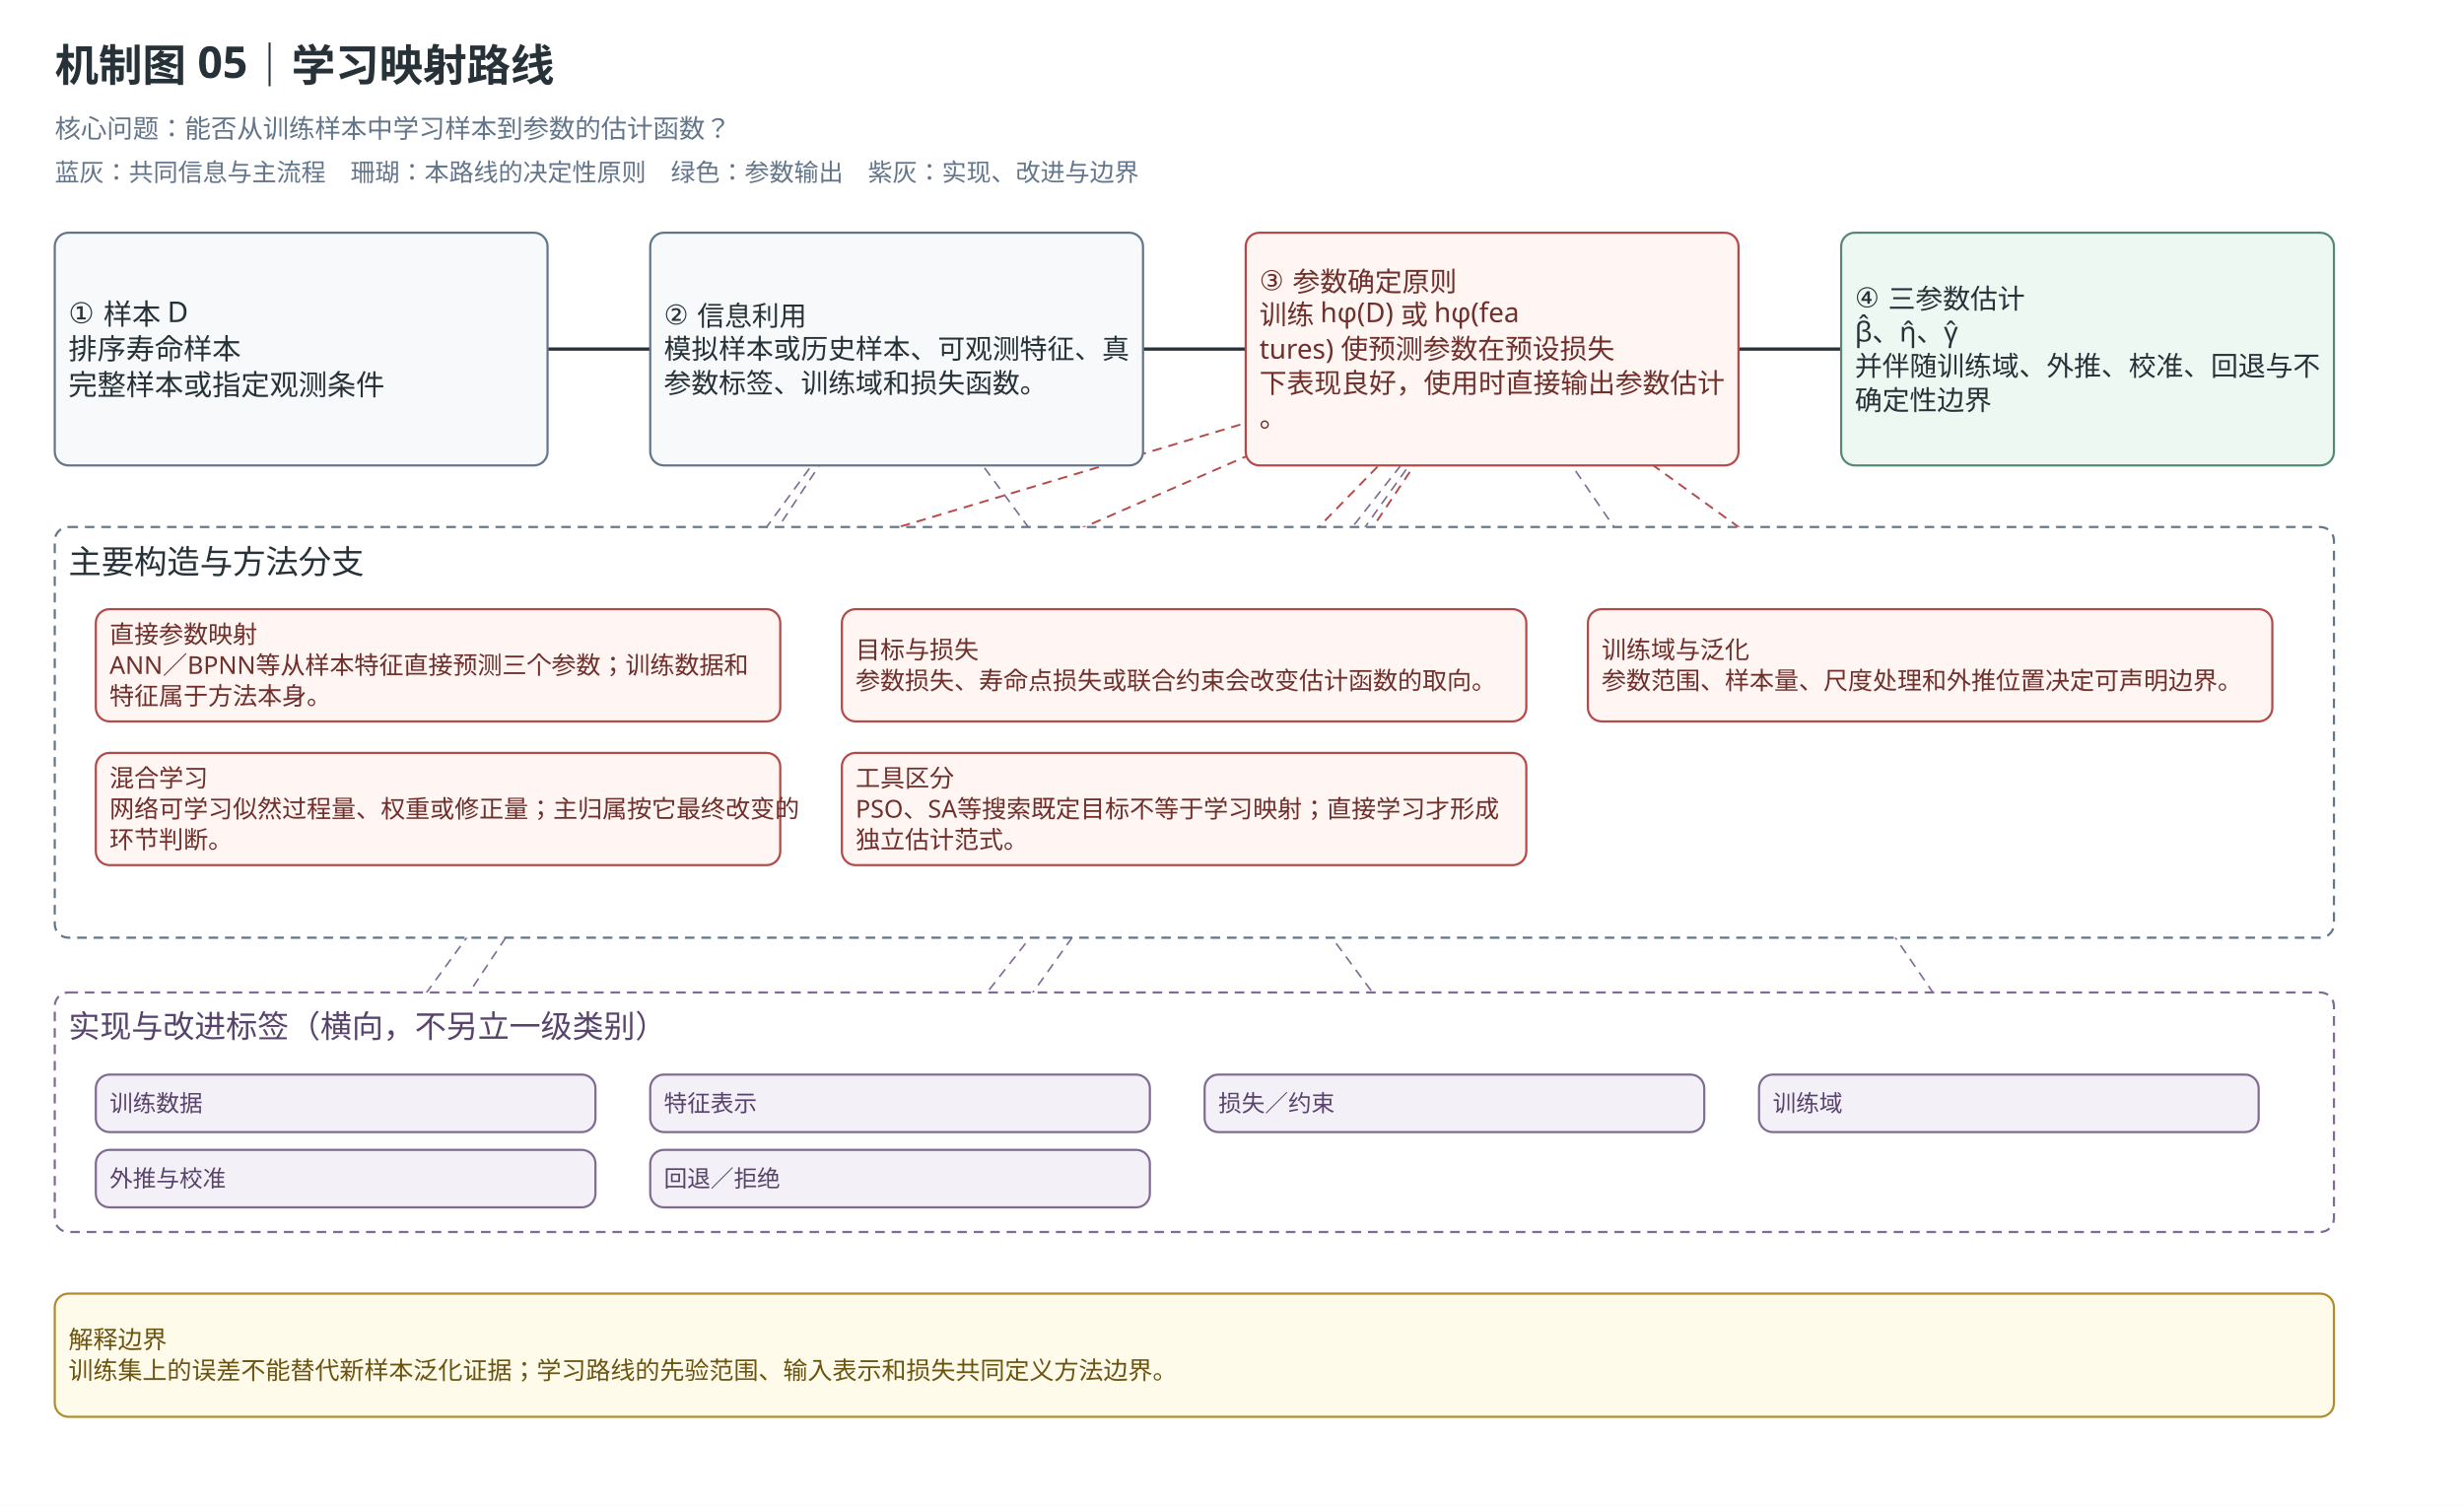
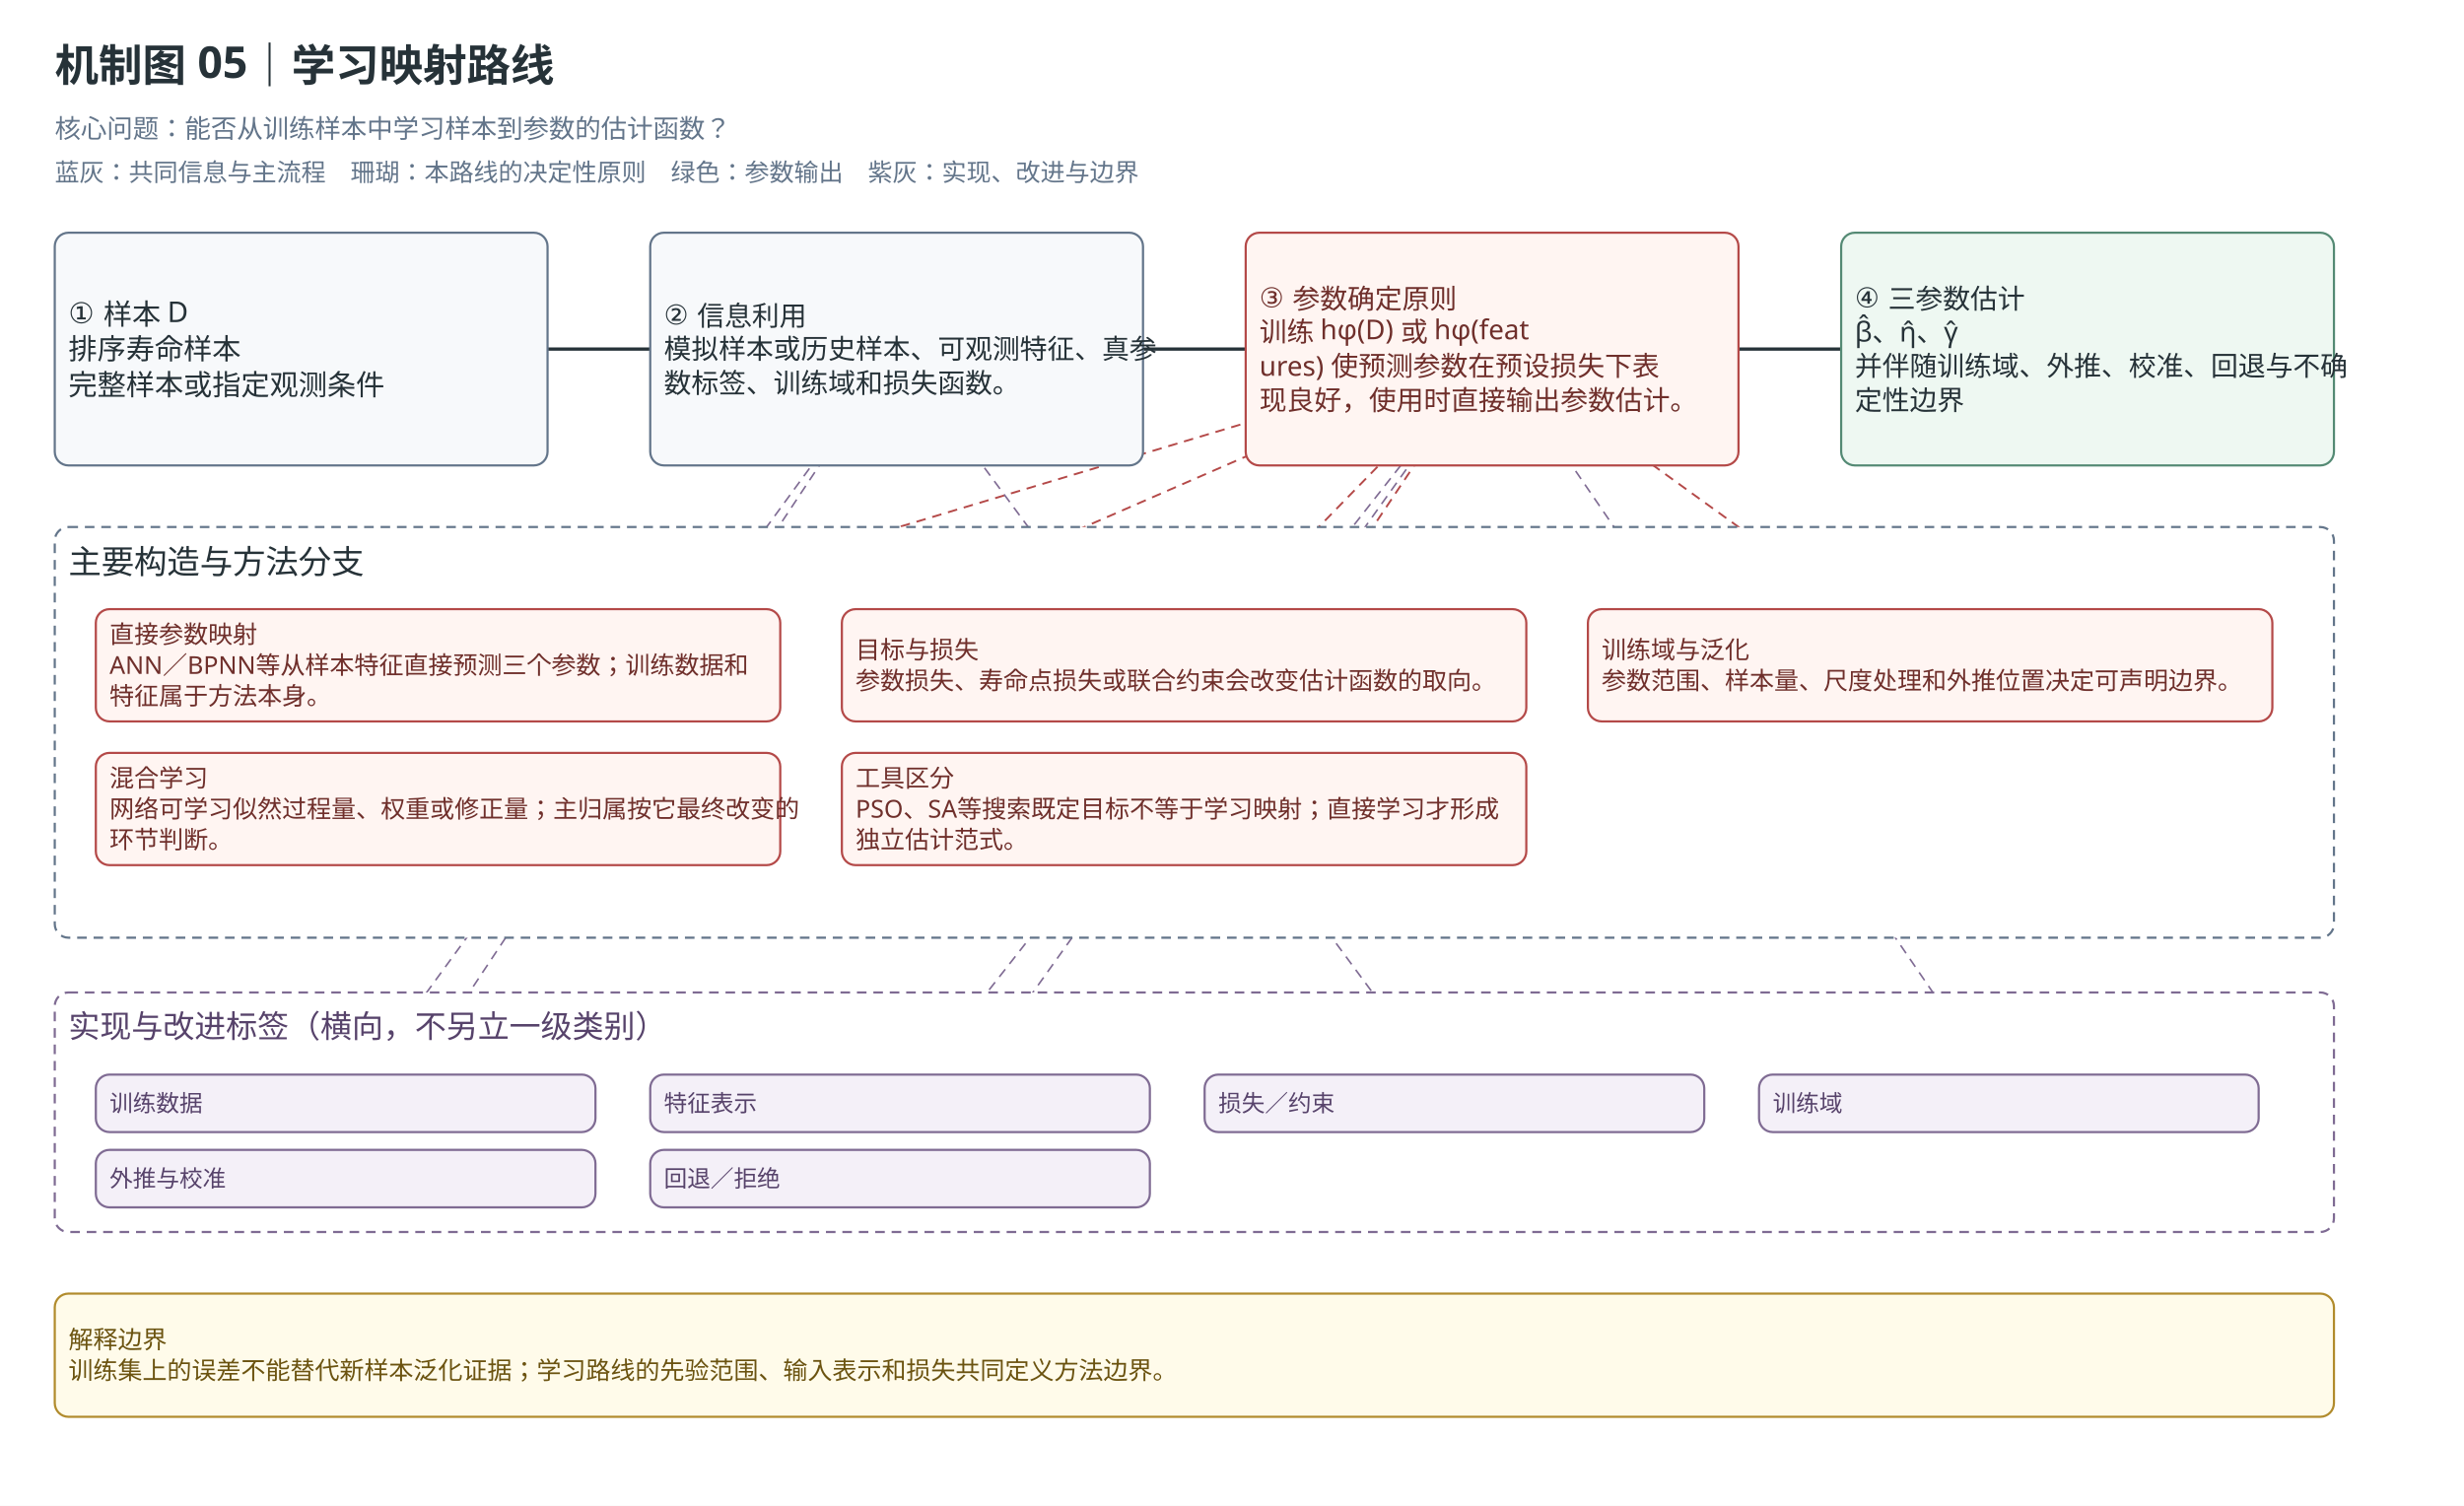
<svg xmlns="http://www.w3.org/2000/svg" width="1800" height="1100" viewBox="0 0 1800 1100" role="img" aria-label="05-学习映射路线-机制图">
  <rect width="100%" height="100%" fill="#ffffff" />
  <defs>
    <marker id="arrow-open" markerWidth="10" markerHeight="10" refX="9" refY="5" orient="auto">
-       <path d="M1 1 L9 5 L1 9" fill="none" stroke="context-stroke" stroke-width="1.4" />
+       <path d="M1 1 L9 5 L1 9" fill="none" stroke="context-stroke" stroke-width="1.3" />
    </marker>
    <marker id="arrow-block" markerWidth="10" markerHeight="10" refX="9" refY="5" orient="auto">
-       <path d="M1 1 L9 5 L1 9 Z" fill="context-stroke" stroke="context-stroke" stroke-width="1" />
+       <path d="M1 1 L9 5 L1 9 Z" fill="context-stroke" stroke="context-stroke" />
    </marker>
  </defs>
  <line x1="220.0" y1="255.0" x2="655.0" y2="255.0" stroke="#263238" stroke-width="2.4" marker-end="url(#arrow-block)" />
  <line x1="655.0" y1="255.0" x2="1090.0" y2="255.0" stroke="#263238" stroke-width="2.4" marker-end="url(#arrow-block)" />
  <line x1="1090.0" y1="255.0" x2="1525.0" y2="255.0" stroke="#263238" stroke-width="2.4" marker-end="url(#arrow-block)" />
  <line x1="1090.0" y1="255.0" x2="320.0" y2="486.0" stroke="#B44948" stroke-width="1.4" stroke-dasharray="7 5" marker-end="url(#arrow-open)" />
  <line x1="1090.0" y1="255.0" x2="865.0" y2="486.0" stroke="#B44948" stroke-width="1.4" stroke-dasharray="7 5" marker-end="url(#arrow-open)" />
  <line x1="1090.0" y1="255.0" x2="1410.0" y2="486.0" stroke="#B44948" stroke-width="1.4" stroke-dasharray="7 5" marker-end="url(#arrow-open)" />
  <line x1="1090.0" y1="255.0" x2="320.0" y2="591.0" stroke="#B44948" stroke-width="1.4" stroke-dasharray="7 5" marker-end="url(#arrow-open)" />
  <line x1="1090.0" y1="255.0" x2="865.0" y2="591.0" stroke="#B44948" stroke-width="1.4" stroke-dasharray="7 5" marker-end="url(#arrow-open)" />
  <line x1="655.0" y1="255.0" x2="252.5" y2="806.0" stroke="#7F6B93" stroke-width="1.2" stroke-dasharray="7 5" marker-end="url(#arrow-open)" />
  <line x1="1090.0" y1="255.0" x2="657.5" y2="806.0" stroke="#7F6B93" stroke-width="1.2" stroke-dasharray="7 5" marker-end="url(#arrow-open)" />
  <line x1="655.0" y1="255.0" x2="1062.5" y2="806.0" stroke="#7F6B93" stroke-width="1.2" stroke-dasharray="7 5" marker-end="url(#arrow-open)" />
  <line x1="1090.0" y1="255.0" x2="1467.5" y2="806.0" stroke="#7F6B93" stroke-width="1.2" stroke-dasharray="7 5" marker-end="url(#arrow-open)" />
  <line x1="655.0" y1="255.0" x2="252.5" y2="861.0" stroke="#7F6B93" stroke-width="1.2" stroke-dasharray="7 5" marker-end="url(#arrow-open)" />
  <line x1="1090.0" y1="255.0" x2="657.5" y2="861.0" stroke="#7F6B93" stroke-width="1.2" stroke-dasharray="7 5" marker-end="url(#arrow-open)" />
  <rect x="40.0" y="385.0" width="1665.0" height="300.0" rx="10" fill="#FFFFFF" stroke="#63758A" stroke-width="1.6" stroke-dasharray="7 5" />
  <text x="50.0" y="419.0" font-family="Microsoft YaHei,Segoe UI,sans-serif" font-size="24.0" fill="#263238" text-anchor="start">主要构造与方法分支</text>
  <rect x="40.0" y="725.0" width="1665.0" height="175.0" rx="10" fill="#FFFFFF" stroke="#7F6B93" stroke-width="1.6" stroke-dasharray="7 5" />
  <text x="50.0" y="758.0" font-family="Microsoft YaHei,Segoe UI,sans-serif" font-size="23.0" fill="#57436B" text-anchor="start">实现与改进标签（横向，不另立一级类别）</text>
  <rect x="40.0" y="945.0" width="1665.0" height="90.0" rx="10" fill="#FFFBEA" stroke="#B18B2C" stroke-width="1.6" />
  <text x="50.0" y="985.0" font-family="Microsoft YaHei,Segoe UI,sans-serif" font-size="18.0" fill="#6B5310" text-anchor="start">解释边界</text>
  <text x="50.0" y="1007.5" font-family="Microsoft YaHei,Segoe UI,sans-serif" font-size="18.0" fill="#6B5310" text-anchor="start">训练集上的误差不能替代新样本泛化证据；学习路线的先验范围、输入表示和损失共同定义方法边界。</text>
  <rect x="40.0" y="24.0" width="1720.0" height="48.0" rx="0" fill="none" stroke="none" stroke-width="0" />
  <text x="40.0" y="59.2" font-family="Microsoft YaHei,Segoe UI,sans-serif" font-size="32.0" fill="#263238" text-anchor="start" font-weight="700">机制图 05｜学习映射路线</text>
  <rect x="40.0" y="170.0" width="360.0" height="170.0" rx="10" fill="#F7F9FB" stroke="#63758A" stroke-width="1.6" />
  <text x="50.0" y="236.1" font-family="Microsoft YaHei,Segoe UI,sans-serif" font-size="21.0" fill="#263238" text-anchor="start">① 样本 D</text>
  <text x="50.0" y="262.4" font-family="Microsoft YaHei,Segoe UI,sans-serif" font-size="21.0" fill="#263238" text-anchor="start">排序寿命样本</text>
  <text x="50.0" y="288.6" font-family="Microsoft YaHei,Segoe UI,sans-serif" font-size="21.0" fill="#263238" text-anchor="start">完整样本或指定观测条件</text>
  <rect x="475.0" y="170.0" width="360.0" height="170.0" rx="10" fill="#F7F9FB" stroke="#63758A" stroke-width="1.6" />
  <text x="485.0" y="237.0" font-family="Microsoft YaHei,Segoe UI,sans-serif" font-size="20.0" fill="#263238" text-anchor="start">② 信息利用</text>
-   <text x="485.0" y="262.0" font-family="Microsoft YaHei,Segoe UI,sans-serif" font-size="20.0" fill="#263238" text-anchor="start">模拟样本或历史样本、可观测特征、真</text>
-   <text x="485.0" y="287.0" font-family="Microsoft YaHei,Segoe UI,sans-serif" font-size="20.0" fill="#263238" text-anchor="start">参数标签、训练域和损失函数。</text>
+   <text x="485.0" y="262.0" font-family="Microsoft YaHei,Segoe UI,sans-serif" font-size="20.0" fill="#263238" text-anchor="start">模拟样本或历史样本、可观测特征、真参</text>
+   <text x="485.0" y="287.0" font-family="Microsoft YaHei,Segoe UI,sans-serif" font-size="20.0" fill="#263238" text-anchor="start">数标签、训练域和损失函数。</text>
  <rect x="910.0" y="170.0" width="360.0" height="170.0" rx="10" fill="#FFF5F2" stroke="#B44948" stroke-width="1.6" />
-   <text x="920.0" y="212.0" font-family="Microsoft YaHei,Segoe UI,sans-serif" font-size="20.0" fill="#6F2F2B" text-anchor="start">③ 参数确定原则</text>
-   <text x="920.0" y="237.0" font-family="Microsoft YaHei,Segoe UI,sans-serif" font-size="20.0" fill="#6F2F2B" text-anchor="start">训练 hφ(D) 或 hφ(fea</text>
-   <text x="920.0" y="262.0" font-family="Microsoft YaHei,Segoe UI,sans-serif" font-size="20.0" fill="#6F2F2B" text-anchor="start">tures) 使预测参数在预设损失</text>
-   <text x="920.0" y="287.0" font-family="Microsoft YaHei,Segoe UI,sans-serif" font-size="20.0" fill="#6F2F2B" text-anchor="start">下表现良好，使用时直接输出参数估计</text>
-   <text x="920.0" y="312.0" font-family="Microsoft YaHei,Segoe UI,sans-serif" font-size="20.0" fill="#6F2F2B" text-anchor="start">。</text>
+   <text x="920.0" y="224.5" font-family="Microsoft YaHei,Segoe UI,sans-serif" font-size="20.0" fill="#6F2F2B" text-anchor="start">③ 参数确定原则</text>
+   <text x="920.0" y="249.5" font-family="Microsoft YaHei,Segoe UI,sans-serif" font-size="20.0" fill="#6F2F2B" text-anchor="start">训练 hφ(D) 或 hφ(feat</text>
+   <text x="920.0" y="274.5" font-family="Microsoft YaHei,Segoe UI,sans-serif" font-size="20.0" fill="#6F2F2B" text-anchor="start">ures) 使预测参数在预设损失下表</text>
+   <text x="920.0" y="299.5" font-family="Microsoft YaHei,Segoe UI,sans-serif" font-size="20.0" fill="#6F2F2B" text-anchor="start">现良好，使用时直接输出参数估计。</text>
  <rect x="1345.0" y="170.0" width="360.0" height="170.0" rx="10" fill="#EEF8F2" stroke="#548A74" stroke-width="1.6" />
  <text x="1355.0" y="224.5" font-family="Microsoft YaHei,Segoe UI,sans-serif" font-size="20.0" fill="#263238" text-anchor="start">④ 三参数估计</text>
  <text x="1355.0" y="249.5" font-family="Microsoft YaHei,Segoe UI,sans-serif" font-size="20.0" fill="#263238" text-anchor="start">β̂、η̂、γ̂</text>
-   <text x="1355.0" y="274.5" font-family="Microsoft YaHei,Segoe UI,sans-serif" font-size="20.0" fill="#263238" text-anchor="start">并伴随训练域、外推、校准、回退与不</text>
-   <text x="1355.0" y="299.5" font-family="Microsoft YaHei,Segoe UI,sans-serif" font-size="20.0" fill="#263238" text-anchor="start">确定性边界</text>
+   <text x="1355.0" y="274.5" font-family="Microsoft YaHei,Segoe UI,sans-serif" font-size="20.0" fill="#263238" text-anchor="start">并伴随训练域、外推、校准、回退与不确</text>
+   <text x="1355.0" y="299.5" font-family="Microsoft YaHei,Segoe UI,sans-serif" font-size="20.0" fill="#263238" text-anchor="start">定性边界</text>
  <rect x="40.0" y="78.0" width="1720.0" height="32.0" rx="0" fill="none" stroke="none" stroke-width="0" />
  <text x="40.0" y="100.7" font-family="Microsoft YaHei,Segoe UI,sans-serif" font-size="19.0" fill="#63758A" text-anchor="start">核心问题：能否从训练样本中学习样本到参数的估计函数？</text>
  <rect x="40.0" y="112.0" width="1720.0" height="28.0" rx="0" fill="none" stroke="none" stroke-width="0" />
  <text x="40.0" y="132.3" font-family="Microsoft YaHei,Segoe UI,sans-serif" font-size="18.0" fill="#63758A" text-anchor="start">蓝灰：共同信息与主流程　珊瑚：本路线的决定性原则　绿色：参数输出　紫灰：实现、改进与边界</text>
  <rect x="70.0" y="445.0" width="500.0" height="82.0" rx="10" fill="#FFF5F2" stroke="#B44948" stroke-width="1.6" />
  <text x="80.0" y="469.8" font-family="Microsoft YaHei,Segoe UI,sans-serif" font-size="18.0" fill="#6F2F2B" text-anchor="start">直接参数映射</text>
  <text x="80.0" y="492.3" font-family="Microsoft YaHei,Segoe UI,sans-serif" font-size="18.0" fill="#6F2F2B" text-anchor="start">ANN／BPNN等从样本特征直接预测三个参数；训练数据和</text>
  <text x="80.0" y="514.8" font-family="Microsoft YaHei,Segoe UI,sans-serif" font-size="18.0" fill="#6F2F2B" text-anchor="start">特征属于方法本身。</text>
  <rect x="615.0" y="445.0" width="500.0" height="82.0" rx="10" fill="#FFF5F2" stroke="#B44948" stroke-width="1.6" />
  <text x="625.0" y="481.1" font-family="Microsoft YaHei,Segoe UI,sans-serif" font-size="18.0" fill="#6F2F2B" text-anchor="start">目标与损失</text>
  <text x="625.0" y="503.6" font-family="Microsoft YaHei,Segoe UI,sans-serif" font-size="18.0" fill="#6F2F2B" text-anchor="start">参数损失、寿命点损失或联合约束会改变估计函数的取向。</text>
  <rect x="1160.0" y="445.0" width="500.0" height="82.0" rx="10" fill="#FFF5F2" stroke="#B44948" stroke-width="1.6" />
  <text x="1170.0" y="481.1" font-family="Microsoft YaHei,Segoe UI,sans-serif" font-size="18.0" fill="#6F2F2B" text-anchor="start">训练域与泛化</text>
  <text x="1170.0" y="503.6" font-family="Microsoft YaHei,Segoe UI,sans-serif" font-size="18.0" fill="#6F2F2B" text-anchor="start">参数范围、样本量、尺度处理和外推位置决定可声明边界。</text>
  <rect x="70.0" y="550.0" width="500.0" height="82.0" rx="10" fill="#FFF5F2" stroke="#B44948" stroke-width="1.6" />
  <text x="80.0" y="574.8" font-family="Microsoft YaHei,Segoe UI,sans-serif" font-size="18.0" fill="#6F2F2B" text-anchor="start">混合学习</text>
  <text x="80.0" y="597.3" font-family="Microsoft YaHei,Segoe UI,sans-serif" font-size="18.0" fill="#6F2F2B" text-anchor="start">网络可学习似然过程量、权重或修正量；主归属按它最终改变的</text>
  <text x="80.0" y="619.8" font-family="Microsoft YaHei,Segoe UI,sans-serif" font-size="18.0" fill="#6F2F2B" text-anchor="start">环节判断。</text>
  <rect x="615.0" y="550.0" width="500.0" height="82.0" rx="10" fill="#FFF5F2" stroke="#B44948" stroke-width="1.6" />
  <text x="625.0" y="574.8" font-family="Microsoft YaHei,Segoe UI,sans-serif" font-size="18.0" fill="#6F2F2B" text-anchor="start">工具区分</text>
  <text x="625.0" y="597.3" font-family="Microsoft YaHei,Segoe UI,sans-serif" font-size="18.0" fill="#6F2F2B" text-anchor="start">PSO、SA等搜索既定目标不等于学习映射；直接学习才形成</text>
  <text x="625.0" y="619.8" font-family="Microsoft YaHei,Segoe UI,sans-serif" font-size="18.0" fill="#6F2F2B" text-anchor="start">独立估计范式。</text>
  <rect x="70.0" y="785.0" width="365.0" height="42.0" rx="10" fill="#F4F0F8" stroke="#7F6B93" stroke-width="1.6" />
  <text x="80.0" y="812.0" font-family="Microsoft YaHei,Segoe UI,sans-serif" font-size="17.0" fill="#57436B" text-anchor="start">训练数据</text>
  <rect x="475.0" y="785.0" width="365.0" height="42.0" rx="10" fill="#F4F0F8" stroke="#7F6B93" stroke-width="1.6" />
  <text x="485.0" y="812.0" font-family="Microsoft YaHei,Segoe UI,sans-serif" font-size="17.0" fill="#57436B" text-anchor="start">特征表示</text>
  <rect x="880.0" y="785.0" width="365.0" height="42.0" rx="10" fill="#F4F0F8" stroke="#7F6B93" stroke-width="1.6" />
  <text x="890.0" y="812.0" font-family="Microsoft YaHei,Segoe UI,sans-serif" font-size="17.0" fill="#57436B" text-anchor="start">损失／约束</text>
  <rect x="1285.0" y="785.0" width="365.0" height="42.0" rx="10" fill="#F4F0F8" stroke="#7F6B93" stroke-width="1.6" />
  <text x="1295.0" y="812.0" font-family="Microsoft YaHei,Segoe UI,sans-serif" font-size="17.0" fill="#57436B" text-anchor="start">训练域</text>
  <rect x="70.0" y="840.0" width="365.0" height="42.0" rx="10" fill="#F4F0F8" stroke="#7F6B93" stroke-width="1.6" />
  <text x="80.0" y="867.0" font-family="Microsoft YaHei,Segoe UI,sans-serif" font-size="17.0" fill="#57436B" text-anchor="start">外推与校准</text>
  <rect x="475.0" y="840.0" width="365.0" height="42.0" rx="10" fill="#F4F0F8" stroke="#7F6B93" stroke-width="1.6" />
  <text x="485.0" y="867.0" font-family="Microsoft YaHei,Segoe UI,sans-serif" font-size="17.0" fill="#57436B" text-anchor="start">回退／拒绝</text>
</svg>
